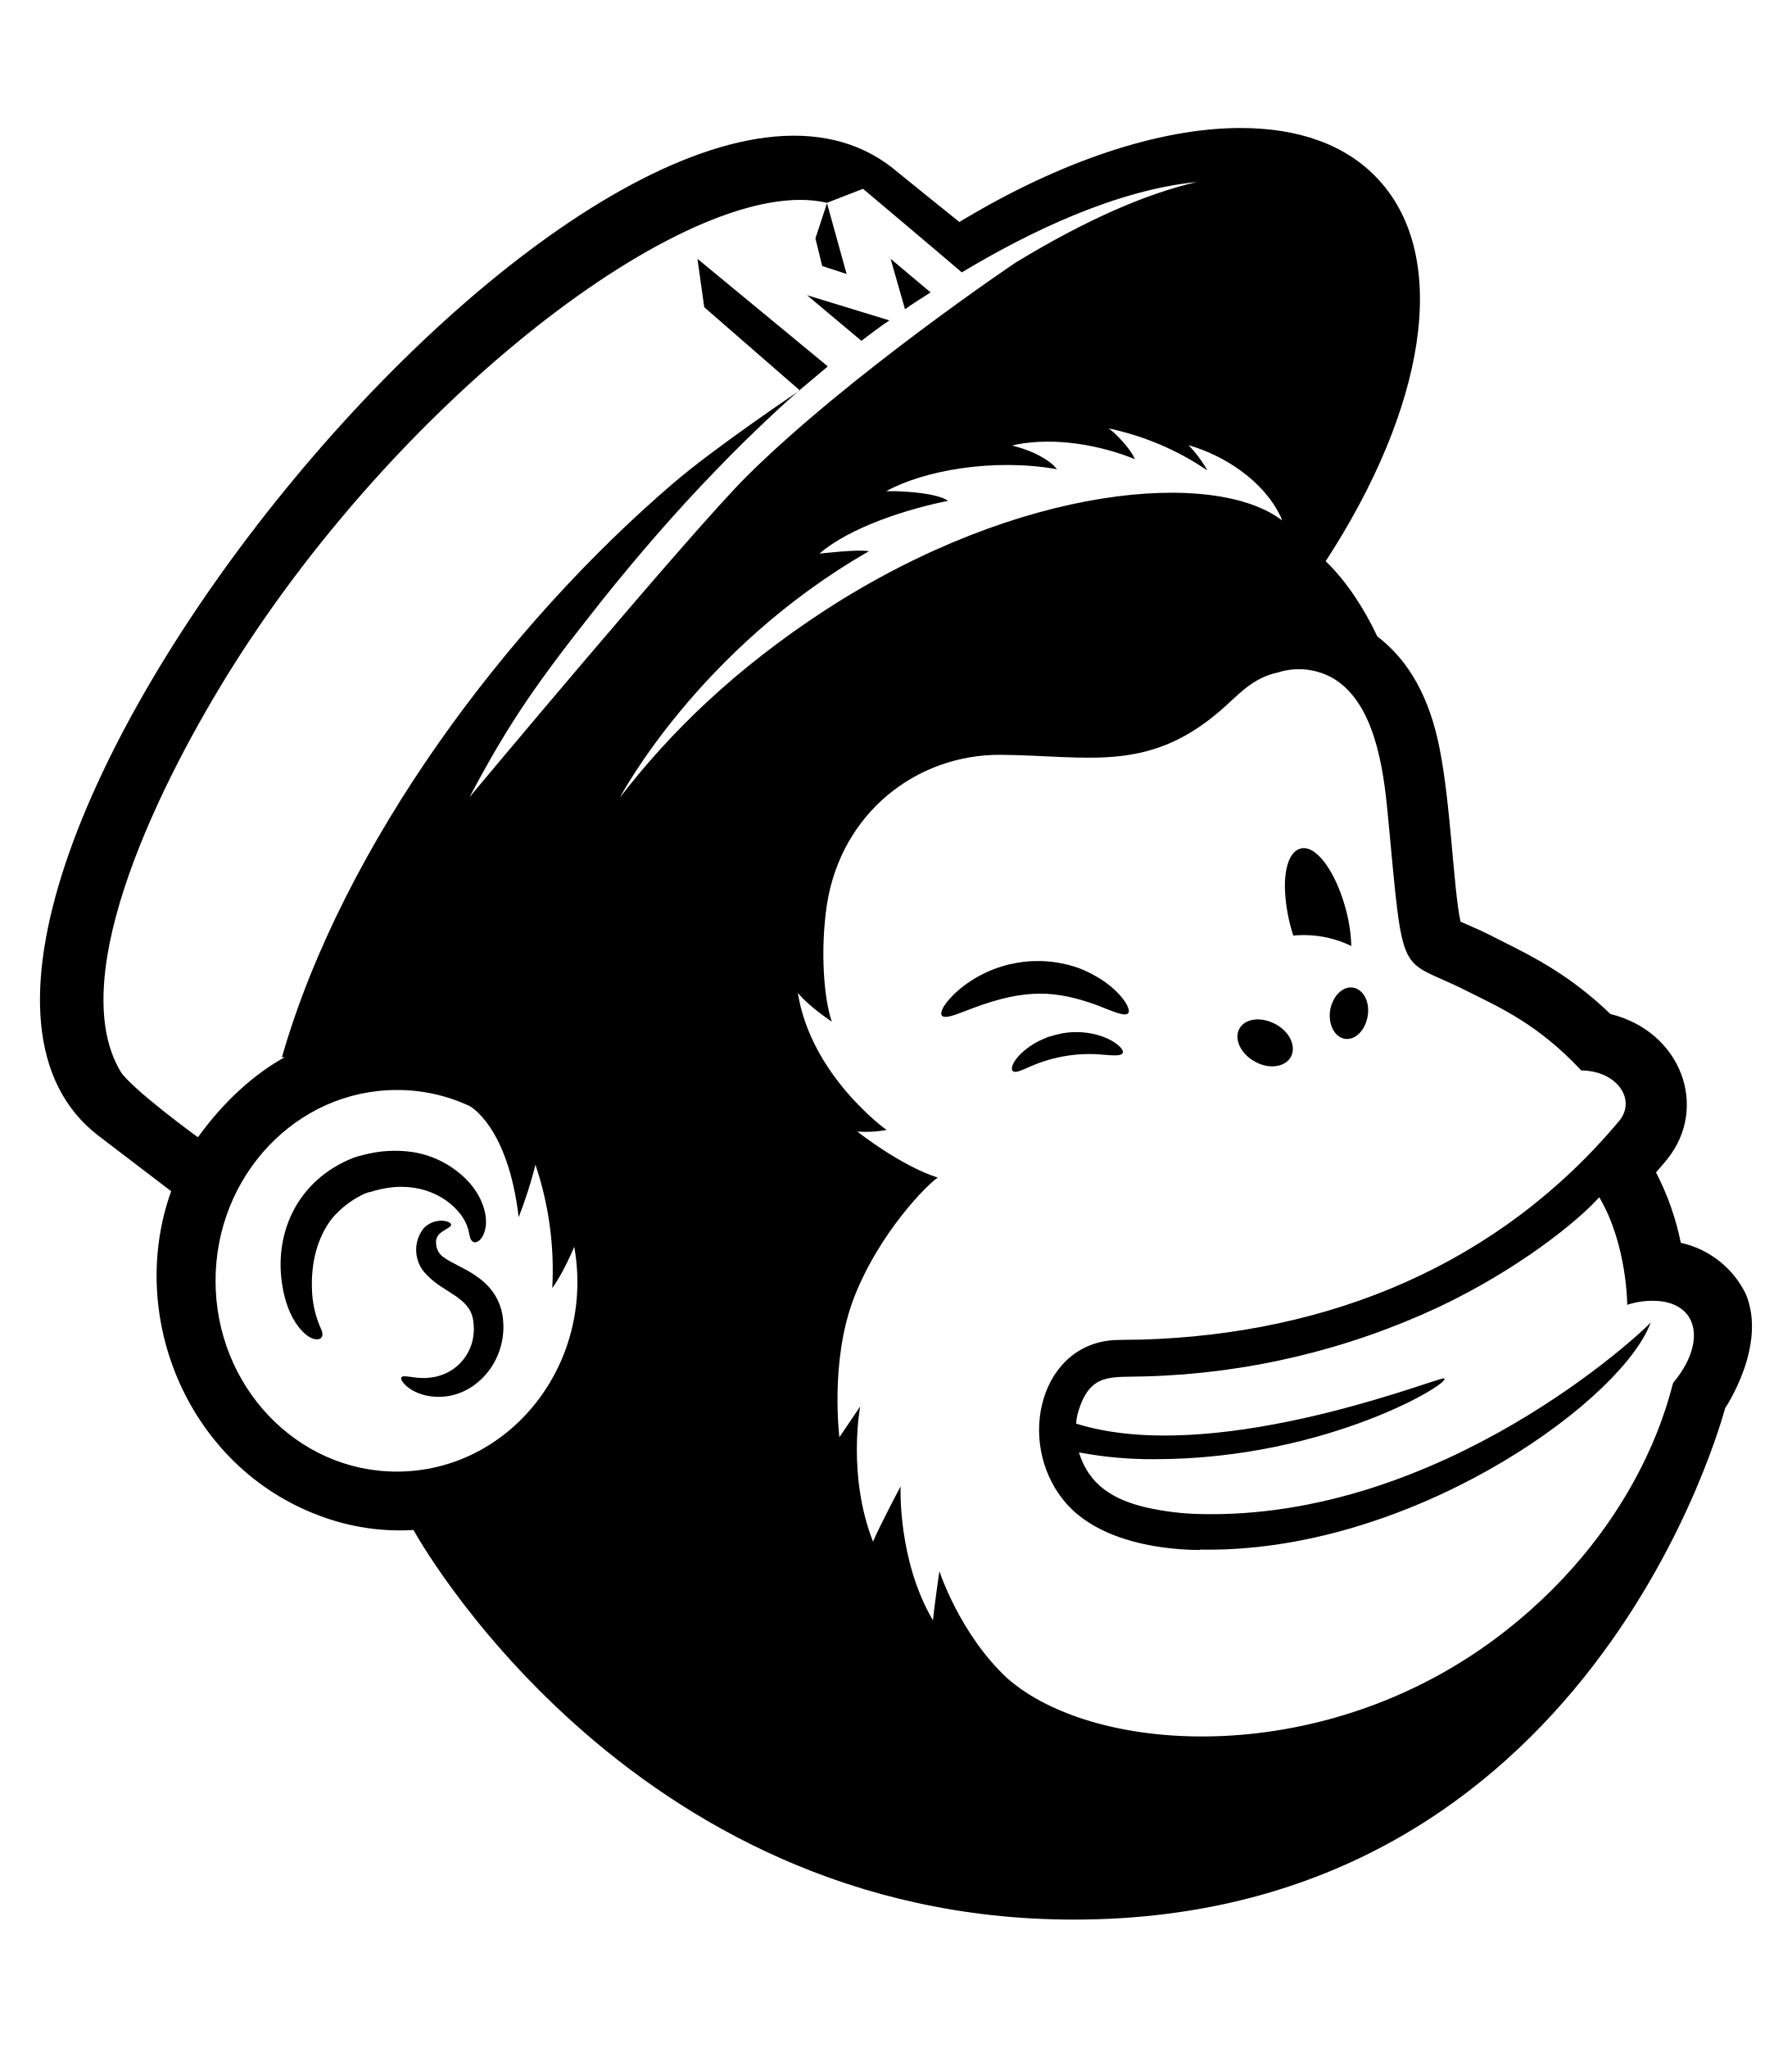
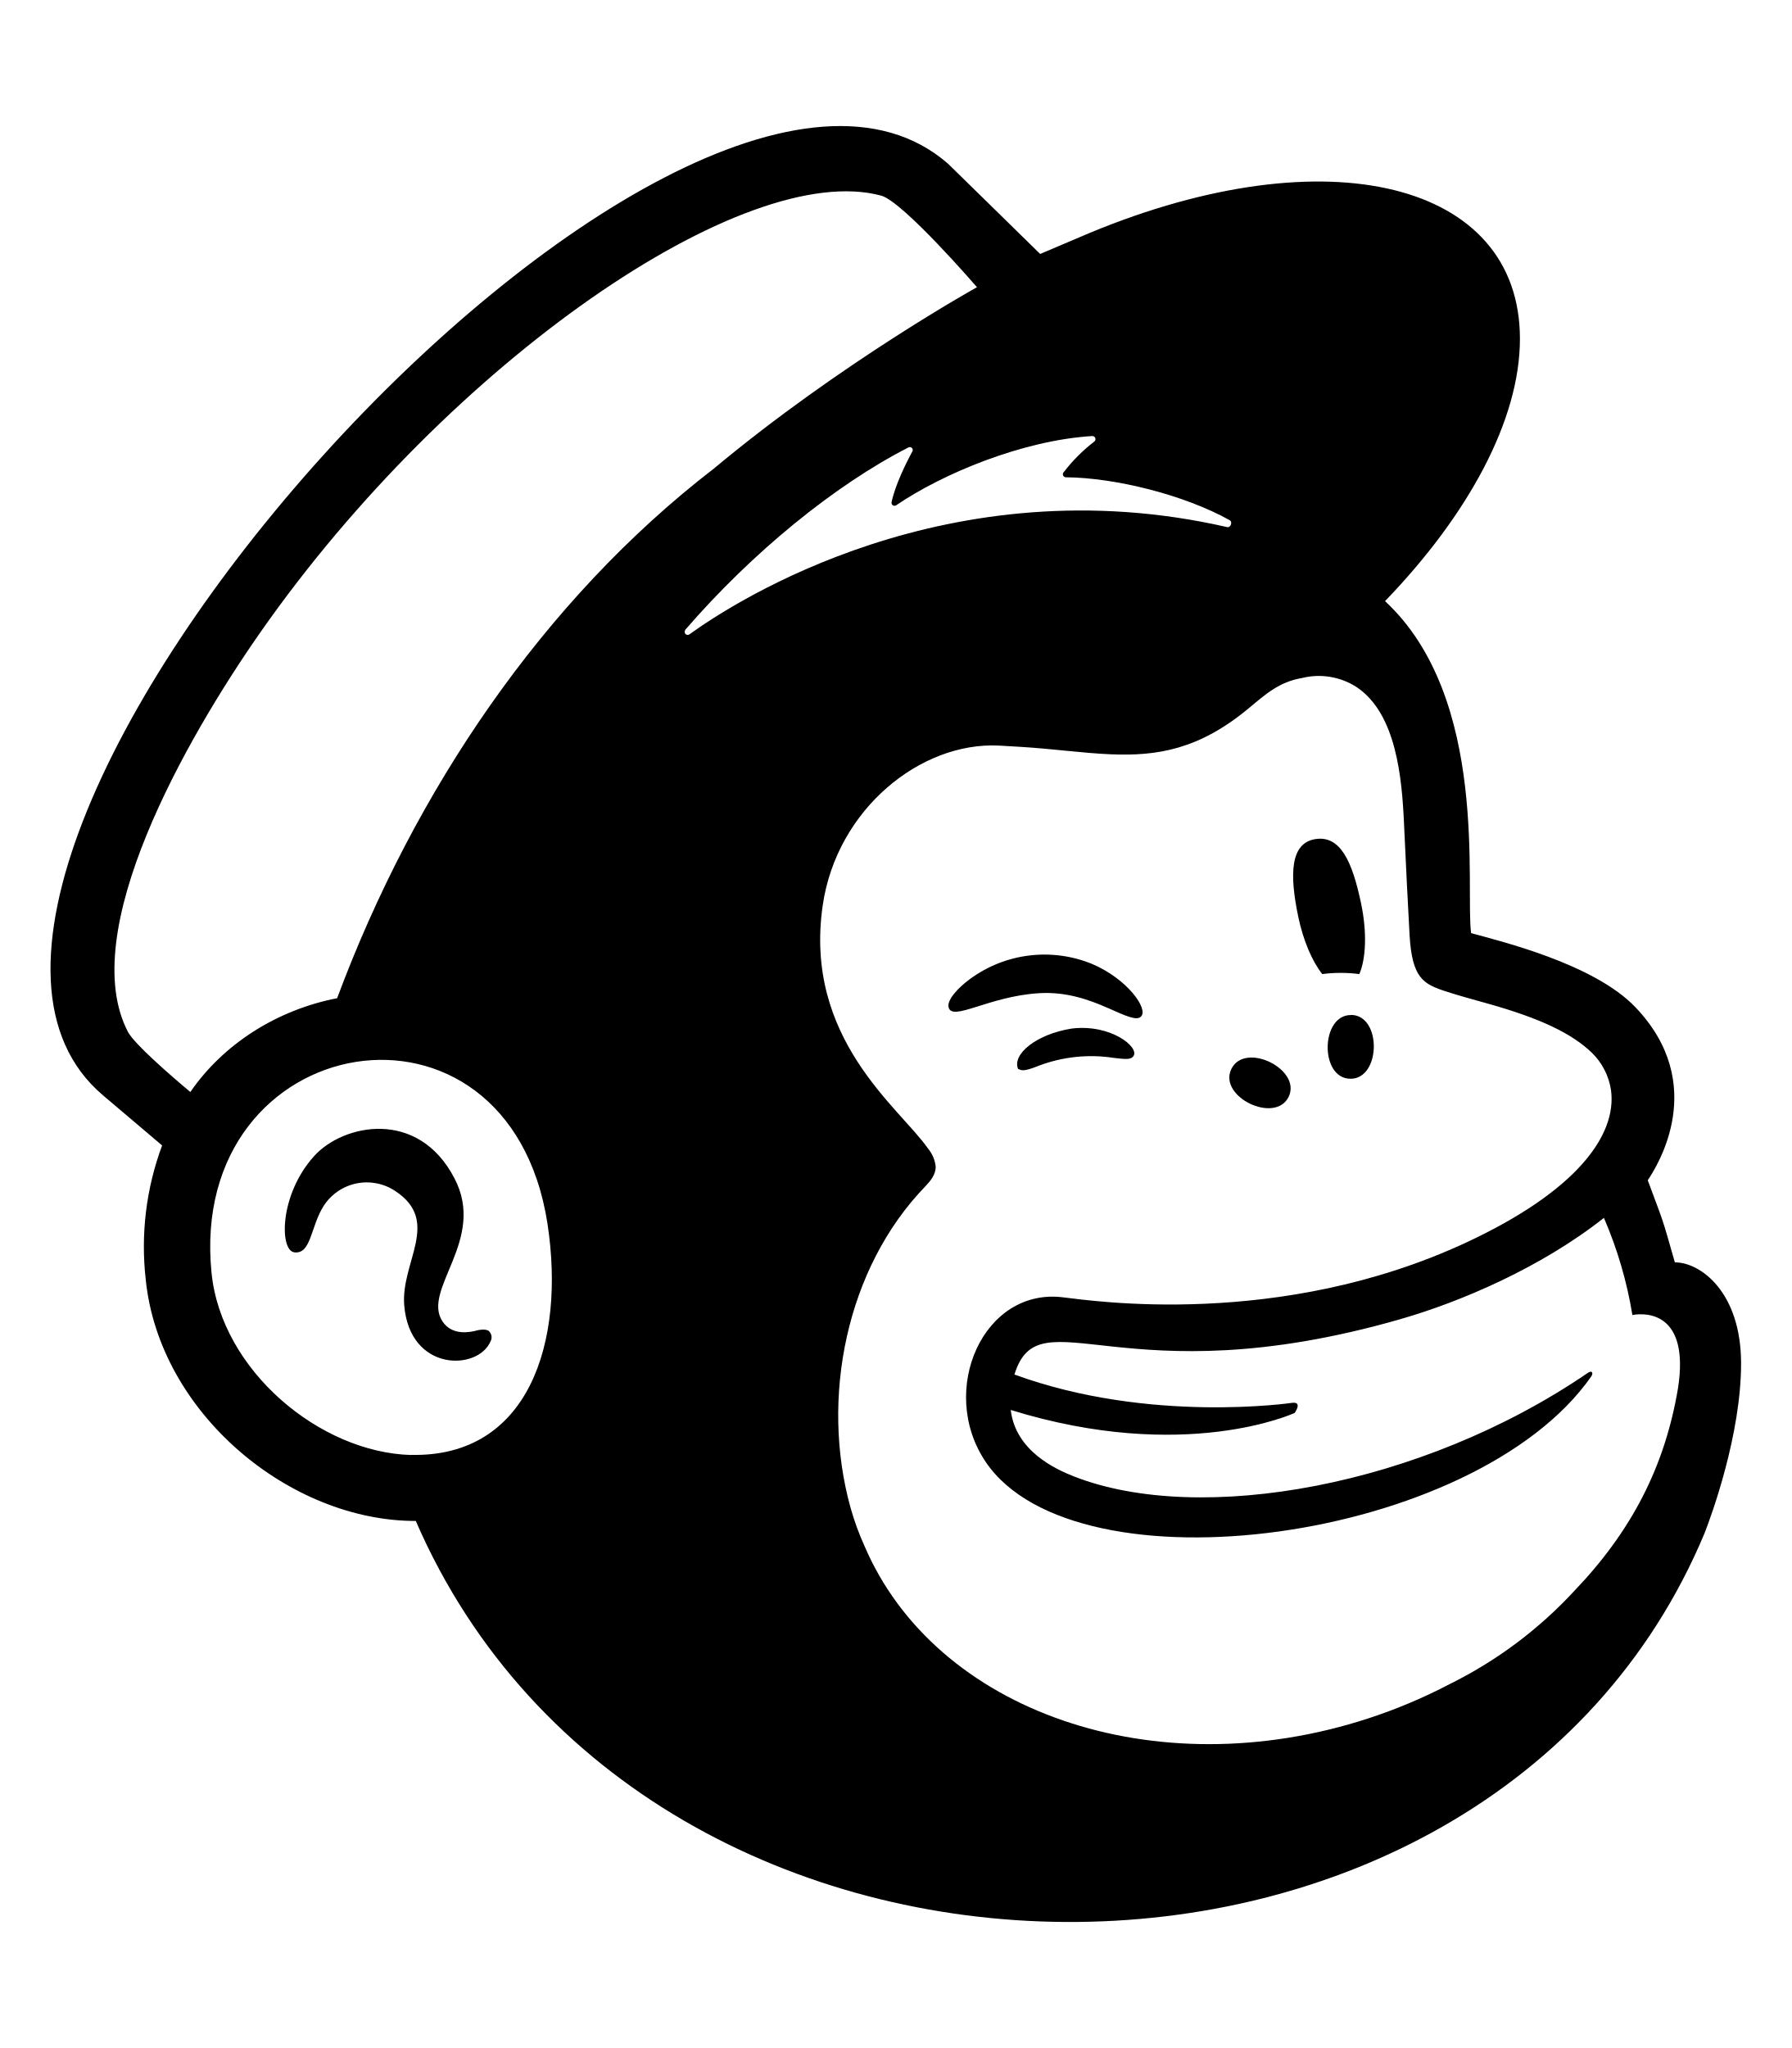
<svg xmlns="http://www.w3.org/2000/svg" viewBox="0 0 448 512">
-   <path d="M232.7 73.1l-10-8.4 3.6 12.6c2-1.4 4.2-2.8 6.4-4.2zM110.9 314.3a4.31 4.31 0 0 1-1.7-2.4c-.4-1.8-.2-2.9 1.4-4 1.2-.8 2.2-1.2 2.2-1.7 0-1-4-2-6.8.8a8.68 8.68 0 0 0 .7 11.7c4.2 4.5 10.6 5.5 11.6 11.2a21.12 21.12 0 0 1 .2 2.6 16.21 16.21 0 0 1-.3 2.5c-1.2 5.4-6.4 10.6-14.9 9.3-1.6-.2-2.6-.4-2.9 0-.7.9 3 5.1 9.7 4.9 9.5-.2 17.4-9.9 15.5-20.7-1.9-9.5-11.2-11.5-14.7-14.2zm4.5-10.4c2.4 3.4 1.6 5.3 2.6 6.3a1.06 1.06 0 0 0 1.4.2c1.3-.6 2-2.7 2.1-4.2.3-3.6-1.6-7.7-4.1-10.5a24.19 24.19 0 0 0-14.3-7.7 30.67 30.67 0 0 0-12.1.7 23.35 23.35 0 0 0-2.5.7C74.1 295 67.9 309 70.9 323c.7 3.4 2.2 7.2 4.6 9.7 2.9 3.2 6.2 2.6 4.8-.4a25.81 25.81 0 0 1-2.3-10.2c-.2-6.2 1.2-12.7 5.2-17.7a23.8 23.8 0 0 1 7-5.5 7.74 7.74 0 0 1 1.6-.7 2.35 2.35 0 0 1 .8-.2 25 25 0 0 1 2.6-.7c9.8-2.2 17 2.1 20.2 6.6zm96.3-235.4l-4.9-17.7-2.9 8.8 1.7 6.9zm10.7 11.6l-20.6-6.3 13.6 11.4c2-1.5 4.3-3.3 7-5.1zm91.4 185.3c3.5 2 7.6 1.4 9-1.2s-.3-6.3-3.9-8.2-7.6-1.4-9 1.2.4 6.3 3.9 8.2zm-37.7-1.7c2.5.2 4.2.3 4.6-.4.9-1.5-5.8-6.5-14.9-5a29.92 29.92 0 0 0-3.2.8 3.58 3.58 0 0 0-1.1.4 18.83 18.83 0 0 0-6.1 3.8c-2.2 2.1-2.8 4-2.1 4.5s2.1-.2 4.4-1.2a36.59 36.59 0 0 1 18.4-2.9zm160.5 59.9a23.8 23.8 0 0 0-16.3-12.9 67.48 67.48 0 0 0-6.2-17.6c1.3-1.5 2.6-3 2.8-3.3 10.4-12.9 3.6-31.9-14.2-36.3-10-9.6-19.1-14.2-26.5-17.9-7.1-3.6-4.3-2.2-11-5.2-1.8-8.7-2.4-29-5.2-43.2-2.5-12.8-7.7-22.1-15.6-28.1-3.2-6.8-7.6-13.7-12.9-18.8 24.8-38.1 31.4-75.7 13.2-95.4-8.1-8.8-20.1-12.9-34.5-12.9-20.3 0-45.2 8.3-70.3 23.5 0 0-16.4-13.2-16.7-13.5C153-13.2-45.2 230.7 24.7 284l18.1 13.8c-11.3 31.5 4.4 69.1 37.3 81.2a56.71 56.71 0 0 0 23.3 3.5s53.1 97.4 165.1 97.4c129.6 0 162.5-126.7 162.9-127.9 0 0 10.5-15.5 5.2-28.4zM30.1 267.8c-14.2-24 10.5-73.2 28.1-101.2C101.7 97.5 174 43 206.8 50.7l9-3.5s24.7 20.8 24.7 20.9c17-10.2 38.6-20.6 58.8-22.6-12.3 2.8-27.3 9.2-45.1 20-.4.2-42 28.3-67.4 53.5-13.8 13.7-69.5 80.4-69.4 80.3 10.2-19.2 16.9-28.7 32.9-48.9 9.1-11.4 18.8-22.6 28.7-32.8 4.6-4.8 9.3-9.4 13.9-13.7 3.2-3 6.4-5.9 9.7-8.6 1.5-1.3 3-2.5 4.4-3.7l-32.6-26.9 1.7 12.1L200 97.6s-21 14.1-31.4 23c-41.8 35.7-82.8 90.4-98.1 143.7h.7c-7.6 4.2-15.1 10.9-21.7 20-.1 0-17-12.4-19.4-16.5zm69.1 100.1c-25 0-45.3-21.4-45.3-47.7s20.3-47.7 45.3-47.7a42.53 42.53 0 0 1 18.2 4s9.6 4.9 12.3 27.8a111.07 111.07 0 0 0 4.2-13.1 82.38 82.38 0 0 1 4.2 30.8c2.7-3.6 5.5-10.3 5.5-10.3 5.2 29.4-16.2 56.2-44.4 56.2zM155 199.4s19.5-37.1 62.3-61.6c-3.2-.5-11 .5-12.4.6 7.8-6.7 22.2-11.2 32.2-13.2-2.9-1.9-9.9-2.3-13.3-2.4h-2.2c9.4-5.2 26.8-8.3 42.7-5.5-2-2.6-6.5-4.6-9.7-5.5-.3-.1-1.5-.4-1.5-.4l1.2-.3c9.5-1.8 20.7.1 29.5 3.7-1-2.3-3.5-5-5.3-6.7-.2-.2-1.3-1-1.3-1a69.13 69.13 0 0 1 24.7 10.5 30.36 30.36 0 0 0-4.7-6.3c8.8 2.5 18.7 8.8 23 17.8a6.89 6.89 0 0 1 .4 1c-16.7-12.8-65.4-9.2-114.2 22.4-22.4 14.6-38.7 30.4-51.4 46.9zm263.4 146.3c-.6 1.2-6.7 34.4-41.9 62-44.4 34.9-102.7 31.3-124.7 11.8-11.8-11-16.9-26.7-16.9-26.7s-1.3 8.9-1.6 12.3c-8.9-15.1-8.1-33.5-8.1-33.5s-4.7 8.8-6.9 13.8c-6.5-16.6-3.2-33.8-3.2-33.8l-5.2 7.7s-2.4-18.8 3.5-34.5c6.4-16.7 18.7-28.9 21.1-30.4-9.4-3-20.1-11.5-20.1-11.5a30.21 30.21 0 0 0 7.3-.4s-18.9-13.5-22.2-34.3c2.7 3.4 8.5 7.2 8.5 7.2-1.9-5.4-3-17.5-1.2-29.4 3.6-22.7 22.3-37.4 43.4-37.3 22.5.2 37.7 4.9 56.6-12.5 4-3.7 7.2-6.9 12.8-8.1a17.25 17.25 0 0 1 13.8 1.5c10.2 6.1 12.5 22 13.6 33.7 4.1 43.3 2.4 35.6 19.9 44.5 8.4 4.2 17.7 8.3 28.4 19.7l.1.1h.1c9 .2 13.6 7.3 9.5 12.5-30.2 36.1-72.5 53.4-119.5 54.8-1.9 0-6.3.1-6.3.1-19 .6-25.2 25.2-13.3 40 7.5 9.4 22 12.4 34 12.5l.2-.1c51.5 1 103.1-35.4 112.1-55.4.1-.2.6-1.4.6-1.4-2.1 2.4-52.2 49.6-113.1 47.9a67.44 67.44 0 0 1-12.9-1.6c-8.3-1.9-14.5-5.6-17-13.8a98.53 98.53 0 0 0 18.9 1.7c44 0 75.6-20 72.3-20.2a1.09 1.09 0 0 0-.5.1c-5.1 1.2-58 21.7-91.4 11.2a13.52 13.52 0 0 1 .5-2.9c3-10 8.2-8.6 16.8-8.9a185.12 185.12 0 0 0 73.5-17.4c19.6-9.3 34.6-21.3 40-27.4 7 11.8 7 26.9 7 26.9a20.25 20.25 0 0 1 6.4-1c11.3 0 13.7 10.2 5.1 20.5zM269 358.9zm.7 4.1c0-.1-.1-.1-.1-.2 0 .1 0 .1.1.2 0-.1-.1-.2-.1-.4 0 .2 0 .3.1.4zm62.9-110.4c-.5 3.5 1.1 6.7 3.7 7.1s5.1-2.1 5.7-5.7-1.1-6.7-3.7-7.1-5.1 2.2-5.7 5.7zm-58-1.2c4 1.6 6.8 2.8 7.5 1.9.4-.4.1-1.5-.8-2.9-2.5-3.7-7.3-6.8-11.6-8.4a30.66 30.66 0 0 0-29.5 5.1c-4.1 3.4-6 6.8-4.1 7.1 1.2.2 3.6-.8 7-2.1 13.5-5.1 21.1-4.5 31.5-.7zm46.7-29.2a43 43 0 0 0 2.1 11.7 27.11 27.11 0 0 1 14.5 2.6c-.3-12.3-7.5-26.2-12.9-24.3-3.2 1.1-3.8 6.6-3.7 10z" />
+   <path d="M330.61 243.52a36.15 36.15 0 0 1 9.3 0c1.66-3.83 1.95-10.43.45-17.61-2.23-10.67-5.25-17.14-11.48-16.13s-6.47 8.74-4.24 19.42c1.26 6 3.49 11.14 6 14.32zM277.05 252c4.47 2 7.2 3.26 8.28 2.13 1.89-1.94-3.48-9.39-12.12-13.09a31.44 31.44 0 0 0-30.61 3.68c-3 2.18-5.81 5.22-5.41 7.06.85 3.74 10-2.71 22.6-3.48 7-.44 12.8 1.75 17.26 3.71zm-9 5.13c-9.07 1.42-15 6.53-13.47 10.1.9.34 1.17.81 5.21-.81a37 37 0 0 1 18.72-1.95c2.92.34 4.31.52 4.94-.49 1.46-2.22-5.71-8-15.39-6.85zm54.17 17.1c3.38-6.87-10.9-13.93-14.3-7s10.92 13.88 14.32 6.97zm15.66-20.47c-7.66-.13-7.95 15.8-.26 15.93s7.98-15.81.28-15.96zm-218.79 78.9c-1.32.31-6 1.45-8.47-2.35-5.2-8 11.11-20.38 3-35.77-9.1-17.47-27.82-13.54-35.05-5.54-8.71 9.6-8.72 23.54-5 24.08 4.27.57 4.08-6.47 7.38-11.63a12.83 12.83 0 0 1 17.85-3.72c11.59 7.59 1.37 17.76 2.28 28.62 1.39 16.68 18.42 16.37 21.58 9a2.08 2.08 0 0 0-.2-2.33c.03.89.68-1.3-3.35-.39zm299.72-17.07c-3.35-11.73-2.57-9.22-6.78-20.52 2.45-3.67 15.29-24-3.07-43.25-10.4-10.92-33.9-16.54-41.1-18.54-1.5-11.39 4.65-58.7-21.52-83 20.79-21.55 33.76-45.29 33.73-65.65-.06-39.16-48.15-51-107.42-26.47l-12.55 5.33c-.06-.05-22.71-22.27-23.05-22.57C169.5-18-41.77 216.81 25.78 273.85l14.76 12.51a72.49 72.49 0 0 0-4.1 33.5c3.36 33.4 36 60.42 67.53 60.38 57.73 133.06 267.9 133.28 322.29 3 1.74-4.47 9.11-24.61 9.11-42.38s-10.09-25.27-16.53-25.27zm-316 48.16c-22.82-.61-47.46-21.15-49.91-45.51-6.17-61.31 74.26-75.27 84-12.33 4.54 29.64-4.67 58.49-34.12 57.81zM84.3 249.55C69.14 252.5 55.78 261.09 47.6 273c-4.88-4.07-14-12-15.59-15-13.01-24.85 14.24-73 33.3-100.21C112.42 90.56 186.19 39.68 220.36 48.91c5.55 1.57 23.94 22.89 23.94 22.89s-34.15 18.94-65.8 45.35c-42.66 32.85-74.89 80.59-94.2 132.4zM323.18 350.7s-35.74 5.3-69.51-7.07c6.21-20.16 27 6.1 96.4-13.81 15.29-4.38 35.37-13 51-25.35a102.85 102.85 0 0 1 7.12 24.28c3.66-.66 14.25-.52 11.44 18.1-3.29 19.87-11.73 36-25.93 50.84A106.86 106.86 0 0 1 362.55 421a132.45 132.45 0 0 1-20.34 8.58c-53.51 17.48-108.3-1.74-126-43a66.33 66.33 0 0 1-3.55-9.74c-7.53-27.2-1.14-59.83 18.84-80.37 1.23-1.31 2.48-2.85 2.48-4.79a8.45 8.45 0 0 0-1.92-4.54c-7-10.13-31.19-27.4-26.33-60.83 3.5-24 24.49-40.91 44.07-39.91l5 .29c8.48.5 15.89 1.59 22.88 1.88 11.69.5 22.2-1.19 34.64-11.56 4.2-3.5 7.57-6.54 13.26-7.51a17.45 17.45 0 0 1 13.6 2.24c10 6.64 11.4 22.73 11.92 34.49.29 6.72 1.1 23 1.38 27.63.63 10.67 3.43 12.17 9.11 14 3.19 1.05 6.15 1.83 10.51 3.06 13.21 3.71 21 7.48 26 12.31a16.38 16.38 0 0 1 4.74 9.29c1.56 11.37-8.82 25.4-36.31 38.16-46.71 21.68-93.68 14.45-100.48 13.68-20.15-2.71-31.63 23.32-19.55 41.15 22.64 33.41 122.4 20 151.37-21.35.69-1 .12-1.59-.73-1-41.77 28.58-97.06 38.21-128.46 26-4.77-1.85-14.73-6.44-15.94-16.67 43.6 13.49 71 .74 71 .74s2.03-2.79-.56-2.53zm-68.47-5.7zm-83.4-187.5c16.74-19.35 37.36-36.18 55.83-45.63a.73.73 0 0 1 1 1c-1.46 2.66-4.29 8.34-5.19 12.65a.75.75 0 0 0 1.16.79c11.49-7.83 31.48-16.22 49-17.3a.77.77 0 0 1 .52 1.38 41.86 41.86 0 0 0-7.71 7.74.75.75 0 0 0 .59 1.19c12.31.09 29.66 4.4 41 10.74.76.43.22 1.91-.64 1.72-69.55-15.94-123.08 18.53-134.5 26.83a.76.76 0 0 1-1-1.12z" />
</svg>
